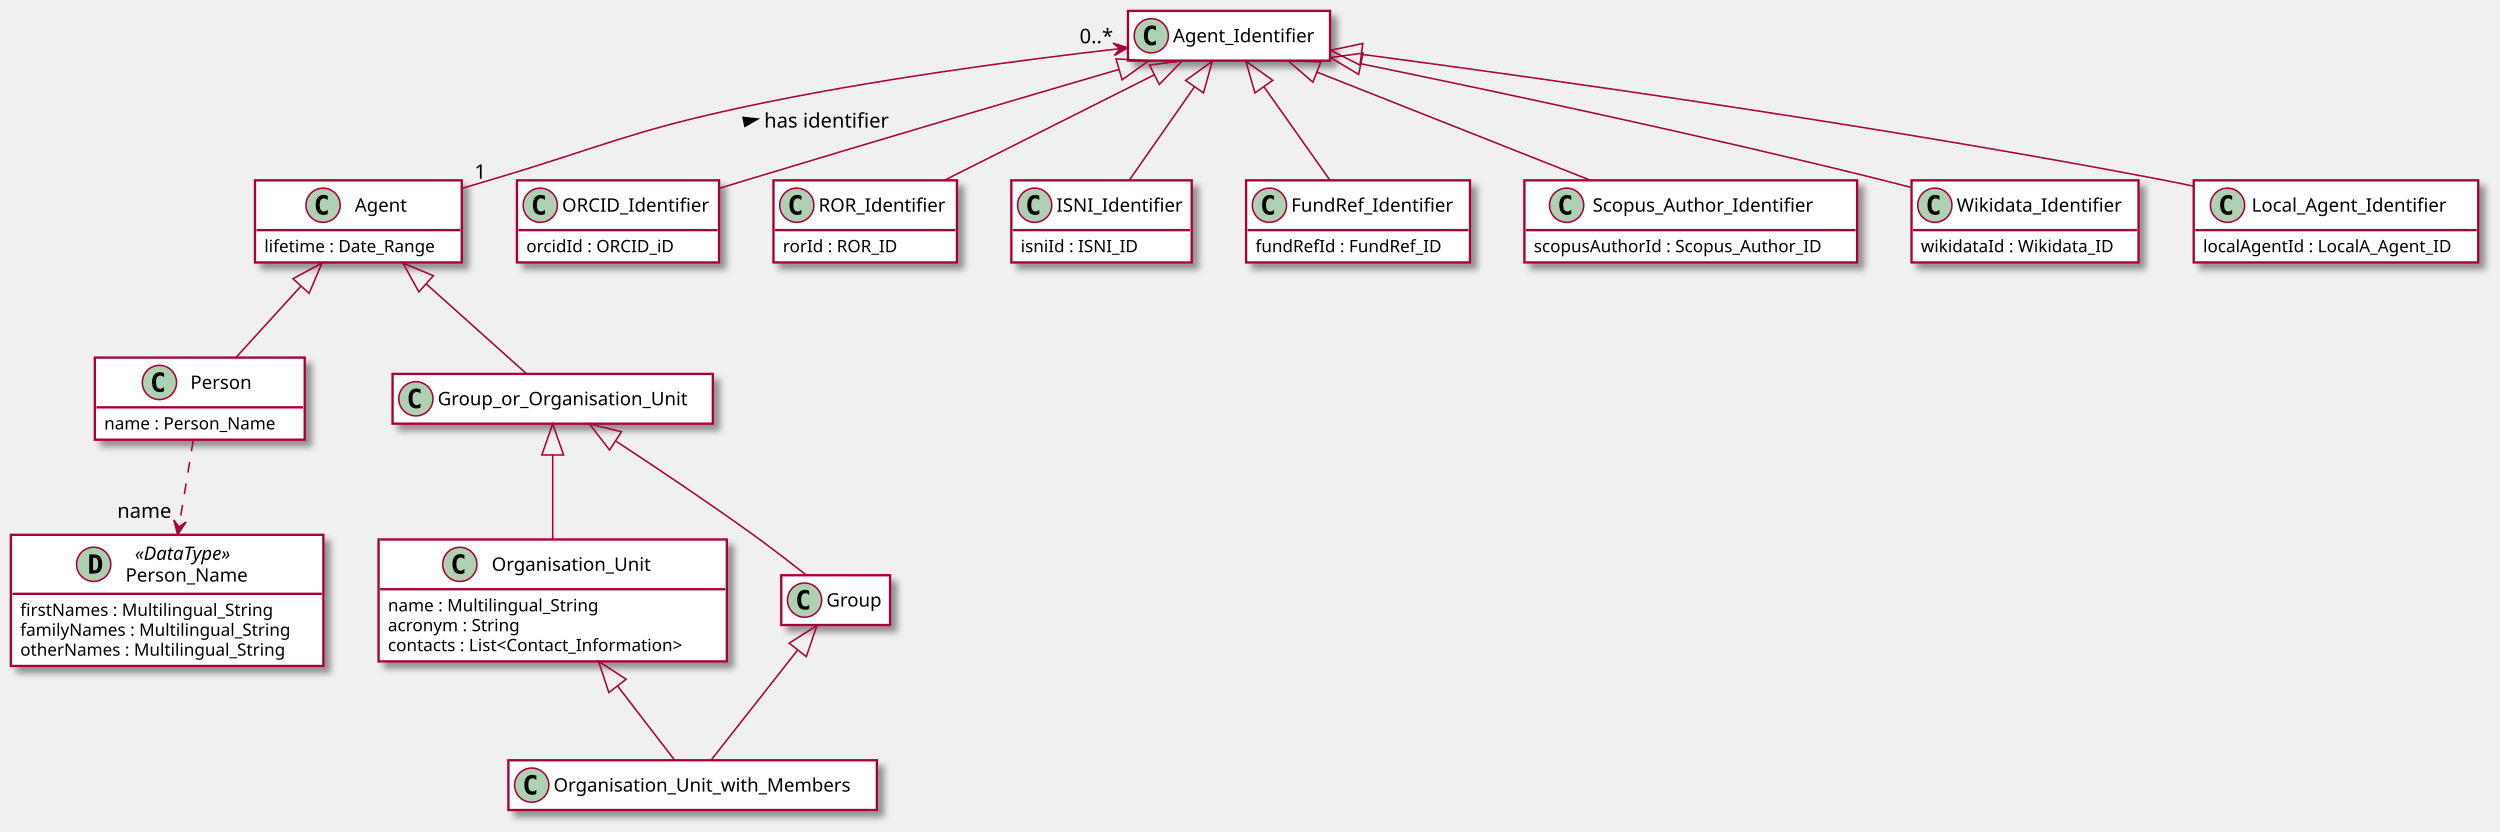
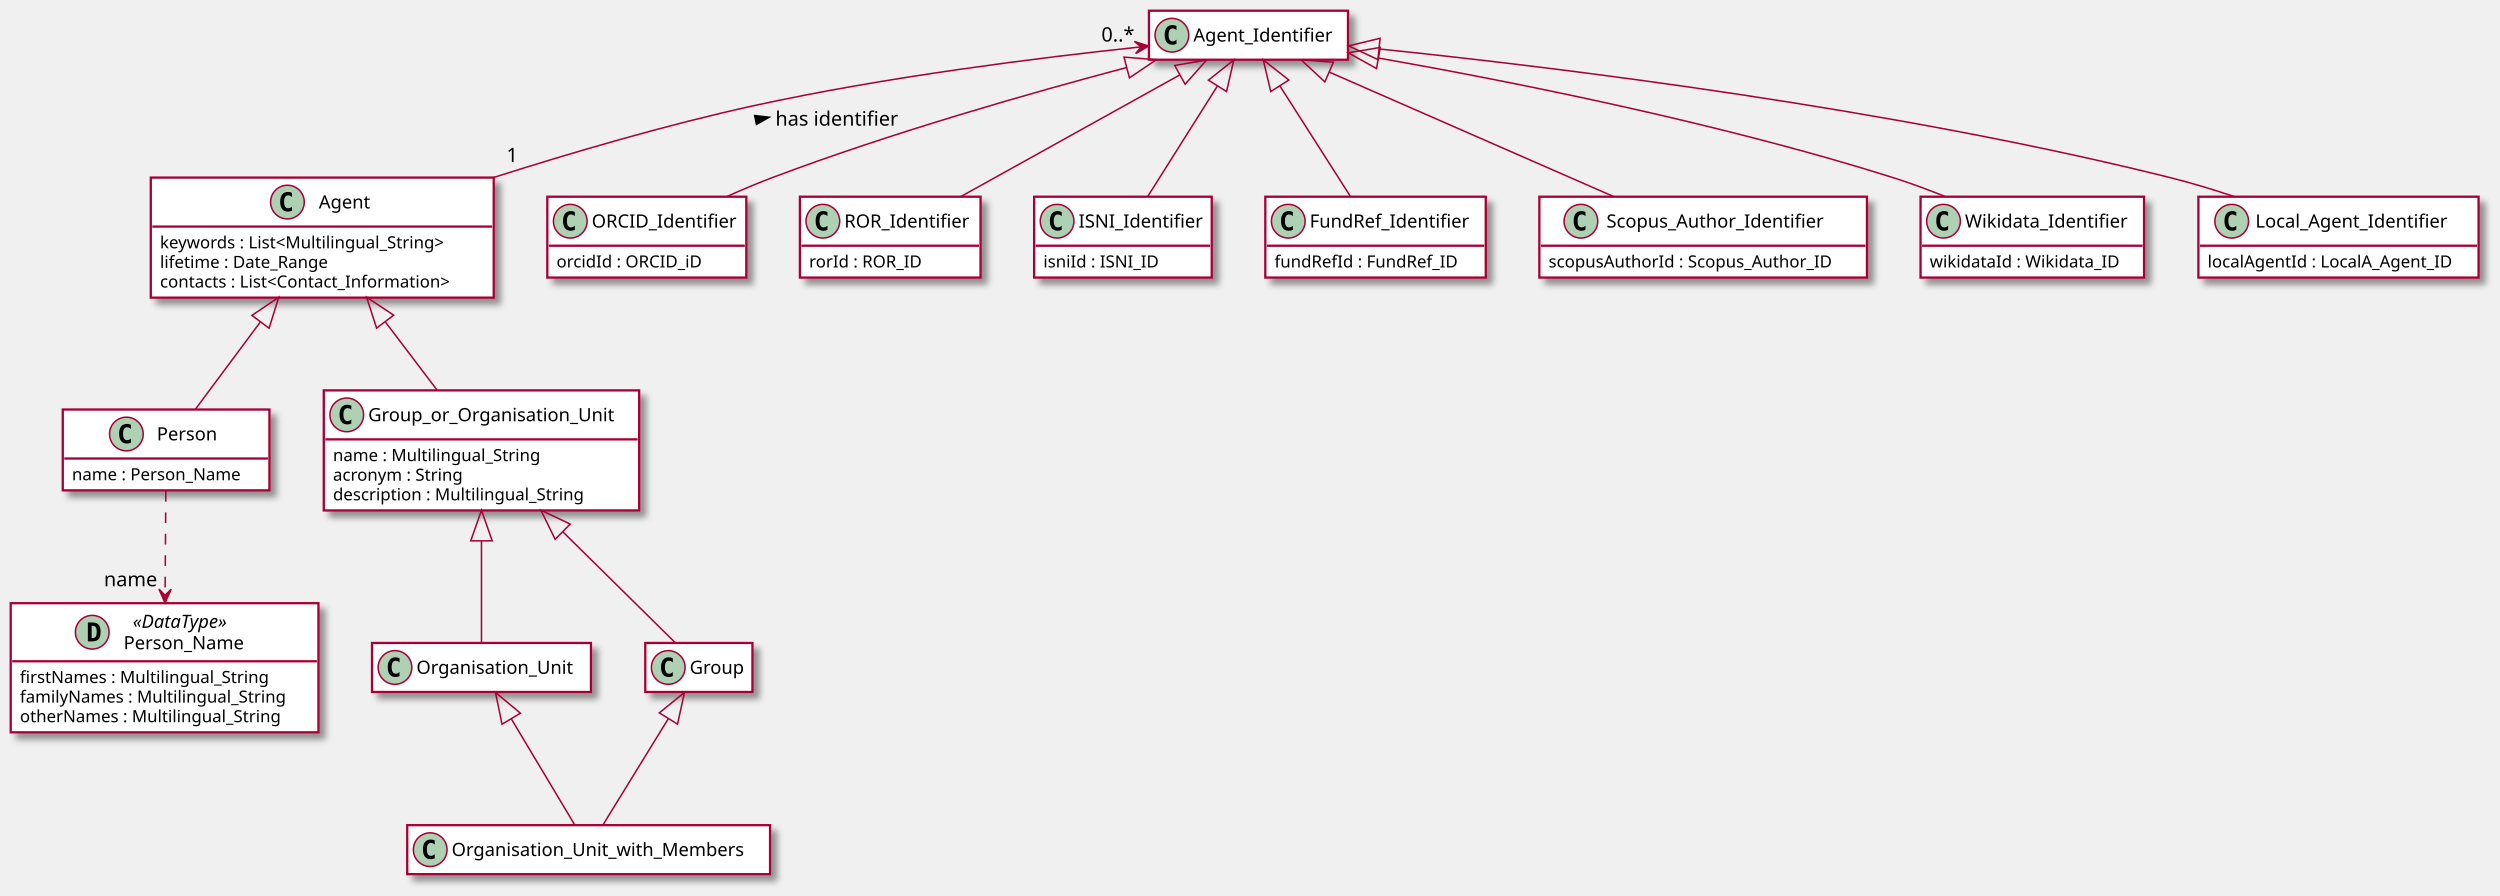
- <svg xmlns="http://www.w3.org/2000/svg" contentScriptType="application/ecmascript" contentStyleType="text/css" height="535px" preserveAspectRatio="none" style="width:1608px;height:535px;background:#FFFFFF;" version="1.1" viewBox="0 0 1608 535" width="1608px" zoomAndPan="magnify">
+ <svg xmlns="http://www.w3.org/2000/svg" contentScriptType="application/ecmascript" contentStyleType="text/css" height="585px" preserveAspectRatio="none" style="width:1633px;height:585px;background:#FFFFFF;" version="1.1" viewBox="0 0 1633 585" width="1633px" zoomAndPan="magnify">
  <defs>
-     <filter height="300%" id="f1c7qupu6q05fz" width="300%" x="-1" y="-1">
+     <filter height="300%" id="ffeizdbr9gwdu" width="300%" x="-1" y="-1">
      <feGaussianBlur result="blurOut" stdDeviation="2.0" />
      <feColorMatrix in="blurOut" result="blurOut2" type="matrix" values="0 0 0 0 0 0 0 0 0 0 0 0 0 0 0 0 0 0 .4 0" />
      <feOffset dx="4.0" dy="4.0" in="blurOut2" result="blurOut3" />
      <feBlend in="SourceGraphic" in2="blurOut3" mode="normal" />
    </filter>
  </defs>
  <g>
-     <rect codeLine="10" fill="#FFFFFF" filter="url(#f1c7qupu6q05fz)" height="52.805" id="Agent" style="stroke:#A80036;stroke-width:1.5;" width="133" x="164" y="116" />
-     <ellipse cx="207.8" cy="132" fill="#ADD1B2" rx="11" ry="11" style="stroke:#A80036;stroke-width:1.0;" />
-     <path d="M210.769,137.641 Q210.191,137.938 209.55,138.078 Q208.909,138.234 208.206,138.234 Q205.706,138.234 204.378,136.594 Q203.066,134.938 203.066,131.812 Q203.066,128.688 204.378,127.031 Q205.706,125.375 208.206,125.375 Q208.909,125.375 209.55,125.531 Q210.206,125.688 210.769,125.984 L210.769,128.703 Q210.144,128.125 209.55,127.859 Q208.956,127.578 208.331,127.578 Q206.988,127.578 206.3,128.656 Q205.613,129.719 205.613,131.812 Q205.613,133.906 206.3,134.984 Q206.988,136.047 208.331,136.047 Q208.956,136.047 209.55,135.781 Q210.144,135.5 210.769,134.922 L210.769,137.641 Z " fill="#000000" />
-     <text fill="#000000" font-family="sans-serif" font-size="12" lengthAdjust="spacing" textLength="37" x="228.2" y="136.154">Agent</text>
-     <line style="stroke:#A80036;stroke-width:1.5;" x1="165" x2="296" y1="148" y2="148" />
-     <text fill="#000000" font-family="sans-serif" font-size="11" lengthAdjust="spacing" textLength="121" x="170" y="162.21">lifetime : Date_Range</text>
-     <rect codeLine="16" fill="#FFFFFF" filter="url(#f1c7qupu6q05fz)" height="52.805" id="Person" style="stroke:#A80036;stroke-width:1.5;" width="135" x="61" y="230" />
-     <ellipse cx="102.55" cy="246" fill="#ADD1B2" rx="11" ry="11" style="stroke:#A80036;stroke-width:1.0;" />
-     <path d="M105.519,251.641 Q104.941,251.938 104.3,252.078 Q103.659,252.234 102.956,252.234 Q100.456,252.234 99.128,250.594 Q97.816,248.938 97.816,245.812 Q97.816,242.688 99.128,241.031 Q100.456,239.375 102.956,239.375 Q103.659,239.375 104.3,239.531 Q104.956,239.688 105.519,239.984 L105.519,242.703 Q104.894,242.125 104.3,241.859 Q103.706,241.578 103.081,241.578 Q101.737,241.578 101.05,242.656 Q100.362,243.719 100.362,245.812 Q100.362,247.906 101.05,248.984 Q101.737,250.047 103.081,250.047 Q103.706,250.047 104.3,249.781 Q104.894,249.5 105.519,248.922 L105.519,251.641 Z " fill="#000000" />
-     <text fill="#000000" font-family="sans-serif" font-size="12" lengthAdjust="spacing" textLength="44" x="122.45" y="250.154">Person</text>
-     <line style="stroke:#A80036;stroke-width:1.5;" x1="62" x2="195" y1="262" y2="262" />
-     <text fill="#000000" font-family="sans-serif" font-size="11" lengthAdjust="spacing" textLength="123" x="67" y="276.21">name : Person_Name</text>
-     <rect codeLine="75" fill="#FFFFFF" filter="url(#f1c7qupu6q05fz)" height="84.352" id="Person_Name" style="stroke:#A80036;stroke-width:1.5;" width="201" x="7" y="344" />
-     <ellipse cx="60.25" cy="362.969" fill="#ADD0B2" rx="11" ry="11" style="stroke:#A80036;stroke-width:1.0;" />
-     <path d="M59.844,358.781 L59.844,366.766 L60.5,366.766 Q61.938,366.766 62.547,365.859 Q63.172,364.938 63.172,362.766 Q63.172,360.594 62.547,359.688 Q61.938,358.781 60.5,358.781 L59.844,358.781 Z M57.391,356.578 L60.016,356.578 Q63.047,356.578 64.375,358.031 Q65.719,359.469 65.719,362.766 Q65.719,366.062 64.375,367.516 Q63.047,368.969 60.016,368.969 L57.391,368.969 L57.391,356.578 Z " fill="#000000" />
-     <text fill="#000000" font-family="sans-serif" font-size="12" font-style="italic" lengthAdjust="spacing" textLength="74" x="86.75" y="360.139">«DataType»</text>
-     <text fill="#000000" font-family="sans-serif" font-size="12" lengthAdjust="spacing" textLength="86" x="80.75" y="374.107">Person_Name</text>
-     <line style="stroke:#A80036;stroke-width:1.5;" x1="8" x2="207" y1="381.938" y2="381.938" />
-     <text fill="#000000" font-family="sans-serif" font-size="11" lengthAdjust="spacing" textLength="178" x="13" y="396.148">firstNames : Multilingual_String</text>
-     <text fill="#000000" font-family="sans-serif" font-size="11" lengthAdjust="spacing" textLength="189" x="13" y="408.953">familyNames : Multilingual_String</text>
-     <text fill="#000000" font-family="sans-serif" font-size="11" lengthAdjust="spacing" textLength="185" x="13" y="421.757">otherNames : Multilingual_String</text>
-     <rect codeLine="22" fill="#FFFFFF" filter="url(#f1c7qupu6q05fz)" height="32" id="Agent_Identifier" style="stroke:#A80036;stroke-width:1.5;" width="130" x="725.5" y="7" />
-     <ellipse cx="740.5" cy="23" fill="#ADD1B2" rx="11" ry="11" style="stroke:#A80036;stroke-width:1.0;" />
-     <path d="M743.469,28.641 Q742.891,28.938 742.25,29.078 Q741.609,29.234 740.906,29.234 Q738.406,29.234 737.078,27.594 Q735.766,25.938 735.766,22.812 Q735.766,19.688 737.078,18.031 Q738.406,16.375 740.906,16.375 Q741.609,16.375 742.25,16.531 Q742.906,16.688 743.469,16.984 L743.469,19.703 Q742.844,19.125 742.25,18.859 Q741.656,18.578 741.031,18.578 Q739.688,18.578 739,19.656 Q738.312,20.719 738.312,22.812 Q738.312,24.906 739,25.984 Q739.688,27.047 741.031,27.047 Q741.656,27.047 742.25,26.781 Q742.844,26.5 743.469,25.922 L743.469,28.641 Z " fill="#000000" />
-     <text fill="#000000" font-family="sans-serif" font-size="12" lengthAdjust="spacing" textLength="98" x="754.5" y="27.154">Agent_Identifier</text>
-     <rect codeLine="27" fill="#FFFFFF" filter="url(#f1c7qupu6q05fz)" height="52.805" id="ORCID_Identifier" style="stroke:#A80036;stroke-width:1.5;" width="130" x="332.5" y="116" />
-     <ellipse cx="347.5" cy="132" fill="#ADD1B2" rx="11" ry="11" style="stroke:#A80036;stroke-width:1.0;" />
-     <path d="M350.469,137.641 Q349.891,137.938 349.25,138.078 Q348.609,138.234 347.906,138.234 Q345.406,138.234 344.078,136.594 Q342.766,134.938 342.766,131.812 Q342.766,128.688 344.078,127.031 Q345.406,125.375 347.906,125.375 Q348.609,125.375 349.25,125.531 Q349.906,125.688 350.469,125.984 L350.469,128.703 Q349.844,128.125 349.25,127.859 Q348.656,127.578 348.031,127.578 Q346.688,127.578 346,128.656 Q345.312,129.719 345.312,131.812 Q345.312,133.906 346,134.984 Q346.688,136.047 348.031,136.047 Q348.656,136.047 349.25,135.781 Q349.844,135.5 350.469,134.922 L350.469,137.641 Z " fill="#000000" />
-     <text fill="#000000" font-family="sans-serif" font-size="12" lengthAdjust="spacing" textLength="98" x="361.5" y="136.154">ORCID_Identifier</text>
-     <line style="stroke:#A80036;stroke-width:1.5;" x1="333.5" x2="461.5" y1="148" y2="148" />
-     <text fill="#000000" font-family="sans-serif" font-size="11" lengthAdjust="spacing" textLength="102" x="338.5" y="162.21">orcidId : ORCID_iD</text>
-     <rect codeLine="33" fill="#FFFFFF" filter="url(#f1c7qupu6q05fz)" height="52.805" id="ROR_Identifier" style="stroke:#A80036;stroke-width:1.5;" width="118" x="497.5" y="116" />
-     <ellipse cx="512.5" cy="132" fill="#ADD1B2" rx="11" ry="11" style="stroke:#A80036;stroke-width:1.0;" />
-     <path d="M515.469,137.641 Q514.891,137.938 514.25,138.078 Q513.609,138.234 512.906,138.234 Q510.406,138.234 509.078,136.594 Q507.766,134.938 507.766,131.812 Q507.766,128.688 509.078,127.031 Q510.406,125.375 512.906,125.375 Q513.609,125.375 514.25,125.531 Q514.906,125.688 515.469,125.984 L515.469,128.703 Q514.844,128.125 514.25,127.859 Q513.656,127.578 513.031,127.578 Q511.688,127.578 511,128.656 Q510.312,129.719 510.312,131.812 Q510.312,133.906 511,134.984 Q511.688,136.047 513.031,136.047 Q513.656,136.047 514.25,135.781 Q514.844,135.5 515.469,134.922 L515.469,137.641 Z " fill="#000000" />
-     <text fill="#000000" font-family="sans-serif" font-size="12" lengthAdjust="spacing" textLength="86" x="526.5" y="136.154">ROR_Identifier</text>
-     <line style="stroke:#A80036;stroke-width:1.5;" x1="498.5" x2="614.5" y1="148" y2="148" />
-     <text fill="#000000" font-family="sans-serif" font-size="11" lengthAdjust="spacing" textLength="79" x="503.5" y="162.21">rorId : ROR_ID</text>
-     <rect codeLine="39" fill="#FFFFFF" filter="url(#f1c7qupu6q05fz)" height="52.805" id="ISNI_Identifier" style="stroke:#A80036;stroke-width:1.5;" width="116" x="650.5" y="116" />
-     <ellipse cx="665.5" cy="132" fill="#ADD1B2" rx="11" ry="11" style="stroke:#A80036;stroke-width:1.0;" />
-     <path d="M668.469,137.641 Q667.891,137.938 667.25,138.078 Q666.609,138.234 665.906,138.234 Q663.406,138.234 662.078,136.594 Q660.766,134.938 660.766,131.812 Q660.766,128.688 662.078,127.031 Q663.406,125.375 665.906,125.375 Q666.609,125.375 667.25,125.531 Q667.906,125.688 668.469,125.984 L668.469,128.703 Q667.844,128.125 667.25,127.859 Q666.656,127.578 666.031,127.578 Q664.688,127.578 664,128.656 Q663.312,129.719 663.312,131.812 Q663.312,133.906 664,134.984 Q664.688,136.047 666.031,136.047 Q666.656,136.047 667.25,135.781 Q667.844,135.5 668.469,134.922 L668.469,137.641 Z " fill="#000000" />
-     <text fill="#000000" font-family="sans-serif" font-size="12" lengthAdjust="spacing" textLength="84" x="679.5" y="136.154">ISNI_Identifier</text>
-     <line style="stroke:#A80036;stroke-width:1.5;" x1="651.5" x2="765.5" y1="148" y2="148" />
-     <text fill="#000000" font-family="sans-serif" font-size="11" lengthAdjust="spacing" textLength="81" x="656.5" y="162.21">isniId : ISNI_ID</text>
-     <rect codeLine="45" fill="#FFFFFF" filter="url(#f1c7qupu6q05fz)" height="52.805" id="FundRef_Identifier" style="stroke:#A80036;stroke-width:1.5;" width="144" x="801.5" y="116" />
-     <ellipse cx="816.5" cy="132" fill="#ADD1B2" rx="11" ry="11" style="stroke:#A80036;stroke-width:1.0;" />
-     <path d="M819.469,137.641 Q818.891,137.938 818.25,138.078 Q817.609,138.234 816.906,138.234 Q814.406,138.234 813.078,136.594 Q811.766,134.938 811.766,131.812 Q811.766,128.688 813.078,127.031 Q814.406,125.375 816.906,125.375 Q817.609,125.375 818.25,125.531 Q818.906,125.688 819.469,125.984 L819.469,128.703 Q818.844,128.125 818.25,127.859 Q817.656,127.578 817.031,127.578 Q815.688,127.578 815,128.656 Q814.312,129.719 814.312,131.812 Q814.312,133.906 815,134.984 Q815.688,136.047 817.031,136.047 Q817.656,136.047 818.25,135.781 Q818.844,135.5 819.469,134.922 L819.469,137.641 Z " fill="#000000" />
-     <text fill="#000000" font-family="sans-serif" font-size="12" lengthAdjust="spacing" textLength="112" x="830.5" y="136.154">FundRef_Identifier</text>
-     <line style="stroke:#A80036;stroke-width:1.5;" x1="802.5" x2="944.5" y1="148" y2="148" />
-     <text fill="#000000" font-family="sans-serif" font-size="11" lengthAdjust="spacing" textLength="127" x="807.5" y="162.21">fundRefId : FundRef_ID</text>
-     <rect codeLine="51" fill="#FFFFFF" filter="url(#f1c7qupu6q05fz)" height="52.805" id="Scopus_Author_Identifier" style="stroke:#A80036;stroke-width:1.5;" width="214" x="980.5" y="116" />
-     <ellipse cx="1007.65" cy="132" fill="#ADD1B2" rx="11" ry="11" style="stroke:#A80036;stroke-width:1.0;" />
-     <path d="M1010.619,137.641 Q1010.041,137.938 1009.4,138.078 Q1008.759,138.234 1008.056,138.234 Q1005.556,138.234 1004.228,136.594 Q1002.916,134.938 1002.916,131.812 Q1002.916,128.688 1004.228,127.031 Q1005.556,125.375 1008.056,125.375 Q1008.759,125.375 1009.4,125.531 Q1010.056,125.688 1010.619,125.984 L1010.619,128.703 Q1009.994,128.125 1009.4,127.859 Q1008.806,127.578 1008.181,127.578 Q1006.837,127.578 1006.15,128.656 Q1005.462,129.719 1005.462,131.812 Q1005.462,133.906 1006.15,134.984 Q1006.837,136.047 1008.181,136.047 Q1008.806,136.047 1009.4,135.781 Q1009.994,135.5 1010.619,134.922 L1010.619,137.641 Z " fill="#000000" />
-     <text fill="#000000" font-family="sans-serif" font-size="12" lengthAdjust="spacing" textLength="155" x="1024.35" y="136.154">Scopus_Author_Identifier</text>
-     <line style="stroke:#A80036;stroke-width:1.5;" x1="981.5" x2="1193.5" y1="148" y2="148" />
-     <text fill="#000000" font-family="sans-serif" font-size="11" lengthAdjust="spacing" textLength="202" x="986.5" y="162.21">scopusAuthorId : Scopus_Author_ID</text>
-     <rect codeLine="57" fill="#FFFFFF" filter="url(#f1c7qupu6q05fz)" height="52.805" id="Wikidata_Identifier" style="stroke:#A80036;stroke-width:1.5;" width="146" x="1229.5" y="116" />
-     <ellipse cx="1244.5" cy="132" fill="#ADD1B2" rx="11" ry="11" style="stroke:#A80036;stroke-width:1.0;" />
-     <path d="M1247.469,137.641 Q1246.891,137.938 1246.25,138.078 Q1245.609,138.234 1244.906,138.234 Q1242.406,138.234 1241.078,136.594 Q1239.766,134.938 1239.766,131.812 Q1239.766,128.688 1241.078,127.031 Q1242.406,125.375 1244.906,125.375 Q1245.609,125.375 1246.25,125.531 Q1246.906,125.688 1247.469,125.984 L1247.469,128.703 Q1246.844,128.125 1246.25,127.859 Q1245.656,127.578 1245.031,127.578 Q1243.688,127.578 1243,128.656 Q1242.312,129.719 1242.312,131.812 Q1242.312,133.906 1243,134.984 Q1243.688,136.047 1245.031,136.047 Q1245.656,136.047 1246.25,135.781 Q1246.844,135.5 1247.469,134.922 L1247.469,137.641 Z " fill="#000000" />
-     <text fill="#000000" font-family="sans-serif" font-size="12" lengthAdjust="spacing" textLength="114" x="1258.5" y="136.154">Wikidata_Identifier</text>
-     <line style="stroke:#A80036;stroke-width:1.5;" x1="1230.5" x2="1374.5" y1="148" y2="148" />
-     <text fill="#000000" font-family="sans-serif" font-size="11" lengthAdjust="spacing" textLength="131" x="1235.5" y="162.21">wikidataId : Wikidata_ID</text>
-     <rect codeLine="63" fill="#FFFFFF" filter="url(#f1c7qupu6q05fz)" height="52.805" id="Local_Agent_Identifier" style="stroke:#A80036;stroke-width:1.5;" width="183" x="1411" y="116" />
-     <ellipse cx="1432.75" cy="132" fill="#ADD1B2" rx="11" ry="11" style="stroke:#A80036;stroke-width:1.0;" />
-     <path d="M1435.719,137.641 Q1435.141,137.938 1434.5,138.078 Q1433.859,138.234 1433.156,138.234 Q1430.656,138.234 1429.328,136.594 Q1428.016,134.938 1428.016,131.812 Q1428.016,128.688 1429.328,127.031 Q1430.656,125.375 1433.156,125.375 Q1433.859,125.375 1434.5,125.531 Q1435.156,125.688 1435.719,125.984 L1435.719,128.703 Q1435.094,128.125 1434.5,127.859 Q1433.906,127.578 1433.281,127.578 Q1431.938,127.578 1431.25,128.656 Q1430.562,129.719 1430.562,131.812 Q1430.562,133.906 1431.25,134.984 Q1431.938,136.047 1433.281,136.047 Q1433.906,136.047 1434.5,135.781 Q1435.094,135.5 1435.719,134.922 L1435.719,137.641 Z " fill="#000000" />
-     <text fill="#000000" font-family="sans-serif" font-size="12" lengthAdjust="spacing" textLength="136" x="1448.25" y="136.154">Local_Agent_Identifier</text>
-     <line style="stroke:#A80036;stroke-width:1.5;" x1="1412" x2="1593" y1="148" y2="148" />
-     <text fill="#000000" font-family="sans-serif" font-size="11" lengthAdjust="spacing" textLength="171" x="1417" y="162.21">localAgentId : LocalA_Agent_ID</text>
-     <rect codeLine="87" fill="#FFFFFF" filter="url(#f1c7qupu6q05fz)" height="32" id="Group_or_Organisation_Unit" style="stroke:#A80036;stroke-width:1.5;" width="206" x="252.5" y="240.5" />
-     <ellipse cx="267.5" cy="256.5" fill="#ADD1B2" rx="11" ry="11" style="stroke:#A80036;stroke-width:1.0;" />
-     <path d="M270.469,262.141 Q269.891,262.438 269.25,262.578 Q268.609,262.734 267.906,262.734 Q265.406,262.734 264.078,261.094 Q262.766,259.438 262.766,256.312 Q262.766,253.188 264.078,251.531 Q265.406,249.875 267.906,249.875 Q268.609,249.875 269.25,250.031 Q269.906,250.188 270.469,250.484 L270.469,253.203 Q269.844,252.625 269.25,252.359 Q268.656,252.078 268.031,252.078 Q266.688,252.078 266,253.156 Q265.312,254.219 265.312,256.312 Q265.312,258.406 266,259.484 Q266.688,260.547 268.031,260.547 Q268.656,260.547 269.25,260.281 Q269.844,260 270.469,259.422 L270.469,262.141 Z " fill="#000000" />
-     <text fill="#000000" font-family="sans-serif" font-size="12" lengthAdjust="spacing" textLength="174" x="281.5" y="260.654">Group_or_Organisation_Unit</text>
-     <rect codeLine="105" fill="#FFFFFF" filter="url(#f1c7qupu6q05fz)" height="78.414" id="Organisation_Unit" style="stroke:#A80036;stroke-width:1.5;" width="224" x="243.5" y="347" />
-     <ellipse cx="295.75" cy="363" fill="#ADD1B2" rx="11" ry="11" style="stroke:#A80036;stroke-width:1.0;" />
-     <path d="M298.719,368.641 Q298.141,368.938 297.5,369.078 Q296.859,369.234 296.156,369.234 Q293.656,369.234 292.328,367.594 Q291.016,365.938 291.016,362.812 Q291.016,359.688 292.328,358.031 Q293.656,356.375 296.156,356.375 Q296.859,356.375 297.5,356.531 Q298.156,356.688 298.719,356.984 L298.719,359.703 Q298.094,359.125 297.5,358.859 Q296.906,358.578 296.281,358.578 Q294.938,358.578 294.25,359.656 Q293.562,360.719 293.562,362.812 Q293.562,364.906 294.25,365.984 Q294.938,367.047 296.281,367.047 Q296.906,367.047 297.5,366.781 Q298.094,366.5 298.719,365.922 L298.719,368.641 Z " fill="#000000" />
-     <text fill="#000000" font-family="sans-serif" font-size="12" lengthAdjust="spacing" textLength="111" x="316.25" y="367.154">Organisation_Unit</text>
-     <line style="stroke:#A80036;stroke-width:1.5;" x1="244.5" x2="466.5" y1="379" y2="379" />
-     <text fill="#000000" font-family="sans-serif" font-size="11" lengthAdjust="spacing" textLength="147" x="249.5" y="393.21">name : Multilingual_String</text>
-     <text fill="#000000" font-family="sans-serif" font-size="11" lengthAdjust="spacing" textLength="95" x="249.5" y="406.015">acronym : String</text>
-     <text fill="#000000" font-family="sans-serif" font-size="11" lengthAdjust="spacing" textLength="212" x="249.5" y="418.82">contacts : List&lt;Contact_Information&gt;</text>
-     <rect codeLine="96" fill="#FFFFFF" filter="url(#f1c7qupu6q05fz)" height="32" id="Group" style="stroke:#A80036;stroke-width:1.5;" width="70" x="502.5" y="370" />
-     <ellipse cx="517.5" cy="386" fill="#ADD1B2" rx="11" ry="11" style="stroke:#A80036;stroke-width:1.0;" />
-     <path d="M520.469,391.641 Q519.891,391.938 519.25,392.078 Q518.609,392.234 517.906,392.234 Q515.406,392.234 514.078,390.594 Q512.766,388.938 512.766,385.812 Q512.766,382.688 514.078,381.031 Q515.406,379.375 517.906,379.375 Q518.609,379.375 519.25,379.531 Q519.906,379.688 520.469,379.984 L520.469,382.703 Q519.844,382.125 519.25,381.859 Q518.656,381.578 518.031,381.578 Q516.688,381.578 516,382.656 Q515.312,383.719 515.312,385.812 Q515.312,387.906 516,388.984 Q516.688,390.047 518.031,390.047 Q518.656,390.047 519.25,389.781 Q519.844,389.5 520.469,388.922 L520.469,391.641 Z " fill="#000000" />
-     <text fill="#000000" font-family="sans-serif" font-size="12" lengthAdjust="spacing" textLength="38" x="531.5" y="390.154">Group</text>
-     <rect codeLine="117" fill="#FFFFFF" filter="url(#f1c7qupu6q05fz)" height="32" id="Organisation_Unit_with_Members" style="stroke:#A80036;stroke-width:1.5;" width="237" x="327" y="489" />
-     <ellipse cx="342" cy="505" fill="#ADD1B2" rx="11" ry="11" style="stroke:#A80036;stroke-width:1.0;" />
-     <path d="M344.969,510.641 Q344.391,510.938 343.75,511.078 Q343.109,511.234 342.406,511.234 Q339.906,511.234 338.578,509.594 Q337.266,507.938 337.266,504.812 Q337.266,501.688 338.578,500.031 Q339.906,498.375 342.406,498.375 Q343.109,498.375 343.75,498.531 Q344.406,498.688 344.969,498.984 L344.969,501.703 Q344.344,501.125 343.75,500.859 Q343.156,500.578 342.531,500.578 Q341.188,500.578 340.5,501.656 Q339.812,502.719 339.812,504.812 Q339.812,506.906 340.5,507.984 Q341.188,509.047 342.531,509.047 Q343.156,509.047 343.75,508.781 Q344.344,508.5 344.969,507.922 L344.969,510.641 Z " fill="#000000" />
-     <text fill="#000000" font-family="sans-serif" font-size="12" lengthAdjust="spacing" textLength="205" x="356" y="509.154">Organisation_Unit_with_Members</text>
-     <path codeLine="71" d="M193.35,184.29 C179.46,199.54 164.08,216.43 151.79,229.92 " fill="none" id="Agent-backto-Person" style="stroke:#A80036;stroke-width:1.0;" />
-     <polygon fill="none" points="188.46,179.27,207.1,169.2,198.81,188.7,188.46,179.27" style="stroke:#A80036;stroke-width:1.0;" />
-     <path codeLine="83" d="M124.25,283.3 C121.63,299.2 118.2,320.04 115.12,338.72 " fill="none" id="Person-to-Person_Name" style="stroke:#A80036;stroke-width:1.0;stroke-dasharray:7.0,7.0;" />
-     <polygon fill="#A80036" points="114.27,343.93,119.684,335.702,115.085,338.997,111.791,334.398,114.27,343.93" style="stroke:#A80036;stroke-width:1.0;" />
-     <text fill="#000000" font-family="sans-serif" font-size="13" lengthAdjust="spacing" textLength="37" x="75.4" y="333.079">name</text>
-     <path codeLine="25" d="M720,31.32 C656.23,38.61 559.98,51.27 477.5,69 C403.79,84.85 386.8,94.6 314.5,116 C308.95,117.64 303.19,119.36 297.42,121.09 " fill="none" id="Agent_Identifier-backto-Agent" style="stroke:#A80036;stroke-width:1.0;" />
-     <polygon fill="#A80036" points="725.29,30.72,715.9,27.75,720.321,31.278,716.793,35.7,725.29,30.72" style="stroke:#A80036;stroke-width:1.0;" />
-     <polygon fill="#000000" points="487.391,76.527,477.933,75.532,479.154,81.282,487.391,76.527" style="stroke:#000000;stroke-width:1.0;" />
-     <text fill="#000000" font-family="sans-serif" font-size="13" lengthAdjust="spacing" textLength="82" x="491.5" y="82.067">has identifier</text>
-     <text fill="#000000" font-family="sans-serif" font-size="13" lengthAdjust="spacing" textLength="23" x="694.379" y="27.816">0..*</text>
-     <text fill="#000000" font-family="sans-serif" font-size="13" lengthAdjust="spacing" textLength="8" x="305.177" y="115.013">1</text>
-     <path codeLine="31" d="M719.67,44.65 C656.58,63.11 561.79,91.04 479.5,116 C474.08,117.64 468.46,119.36 462.82,121.1 " fill="none" id="Agent_Identifier-backto-ORCID_Identifier" style="stroke:#A80036;stroke-width:1.0;" />
-     <polygon fill="none" points="717.82,37.9,738.98,39,721.75,51.33,717.82,37.9" style="stroke:#A80036;stroke-width:1.0;" />
-     <path codeLine="37" d="M742.51,48.1 C703.15,67.86 647.59,95.76 607.45,115.92 " fill="none" id="Agent_Identifier-backto-ROR_Identifier" style="stroke:#A80036;stroke-width:1.0;" />
-     <polygon fill="none" points="739.37,41.84,760.39,39.12,745.66,54.35,739.37,41.84" style="stroke:#A80036;stroke-width:1.0;" />
-     <path codeLine="43" d="M768.23,55.92 C755.1,74.72 738.72,98.2 726.43,115.8 " fill="none" id="Agent_Identifier-backto-ISNI_Identifier" style="stroke:#A80036;stroke-width:1.0;" />
-     <polygon fill="none" points="762.59,51.76,779.78,39.36,774.07,59.77,762.59,51.76" style="stroke:#A80036;stroke-width:1.0;" />
-     <path codeLine="49" d="M813.05,55.92 C826.33,74.72 842.91,98.2 855.35,115.8 " fill="none" id="Agent_Identifier-backto-FundRef_Identifier" style="stroke:#A80036;stroke-width:1.0;" />
-     <polygon fill="none" points="807.17,59.74,801.35,39.36,818.61,51.66,807.17,59.74" style="stroke:#A80036;stroke-width:1.0;" />
-     <path codeLine="55" d="M847.08,46.38 C897.26,66.24 970.53,95.22 1022.98,115.97 " fill="none" id="Agent_Identifier-backto-Scopus_Author_Identifier" style="stroke:#A80036;stroke-width:1.0;" />
-     <polygon fill="none" points="844.44,52.87,828.42,39,849.59,39.85,844.44,52.87" style="stroke:#A80036;stroke-width:1.0;" />
-     <path codeLine="61" d="M875.46,41.05 C960.73,58.53 1095.69,87.15 1211.5,116 C1217.23,117.43 1223.15,118.96 1229.09,120.53 " fill="none" id="Agent_Identifier-backto-Wikidata_Identifier" style="stroke:#A80036;stroke-width:1.0;" />
-     <polygon fill="none" points="873.88,47.88,855.68,37.02,876.68,34.16,873.88,47.88" style="stroke:#A80036;stroke-width:1.0;" />
-     <path codeLine="67" d="M875.77,34.95 C992.75,50.44 1209.33,80.83 1392.5,116 C1398.47,117.15 1404.6,118.39 1410.78,119.69 " fill="none" id="Agent_Identifier-backto-Local_Agent_Identifier" style="stroke:#A80036;stroke-width:1.0;" />
-     <polygon fill="none" points="874.73,41.87,855.81,32.32,876.55,27.99,874.73,41.87" style="stroke:#A80036;stroke-width:1.0;" />
-     <path codeLine="92" d="M274.17,182.63 C296.35,202.5 322.02,225.5 338.49,240.26 " fill="none" id="Agent-backto-Group_or_Organisation_Unit" style="stroke:#A80036;stroke-width:1.0;" />
-     <polygon fill="none" points="269.4,187.75,259.18,169.2,278.74,177.33,269.4,187.75" style="stroke:#A80036;stroke-width:1.0;" />
-     <path codeLine="113" d="M355.5,292.63 C355.5,309.51 355.5,329.76 355.5,346.99 " fill="none" id="Group_or_Organisation_Unit-backto-Organisation_Unit" style="stroke:#A80036;stroke-width:1.0;" />
-     <polygon fill="none" points="348.5,292.63,355.5,272.63,362.5,292.63,348.5,292.63" style="stroke:#A80036;stroke-width:1.0;" />
-     <path codeLine="101" d="M396.21,283.78 C421.84,300.58 455.46,323.07 484.5,344 C496.01,352.3 508.59,362 518.6,369.88 " fill="none" id="Group_or_Organisation_Unit-backto-Group" style="stroke:#A80036;stroke-width:1.0;" />
-     <polygon fill="none" points="392.07,289.44,379.13,272.66,399.71,277.71,392.07,289.44" style="stroke:#A80036;stroke-width:1.0;" />
-     <path codeLine="122" d="M512.85,418.34 C494.96,441.11 471.51,470.92 457.53,488.7 " fill="none" id="Group-backto-Organisation_Unit_with_Members" style="stroke:#A80036;stroke-width:1.0;" />
-     <polygon fill="none" points="507.61,413.69,525.47,402.3,518.61,422.34,507.61,413.69" style="stroke:#A80036;stroke-width:1.0;" />
-     <path codeLine="126" d="M397.32,441.37 C410.76,458.84 424.58,476.81 433.96,488.99 " fill="none" id="Organisation_Unit-backto-Organisation_Unit_with_Members" style="stroke:#A80036;stroke-width:1.0;" />
-     <polygon fill="none" points="391.62,445.43,384.97,425.31,402.71,436.89,391.62,445.43" style="stroke:#A80036;stroke-width:1.0;" />
+     <rect codeLine="10" fill="#FFFFFF" filter="url(#ffeizdbr9gwdu)" height="78.414" id="Agent" style="stroke:#A80036;stroke-width:1.5;" width="224" x="98.5" y="116" />
+     <ellipse cx="187.75" cy="132" fill="#ADD1B2" rx="11" ry="11" style="stroke:#A80036;stroke-width:1.0;" />
+     <path d="M190.719,137.641 Q190.141,137.938 189.5,138.078 Q188.859,138.234 188.156,138.234 Q185.656,138.234 184.328,136.594 Q183.016,134.938 183.016,131.812 Q183.016,128.688 184.328,127.031 Q185.656,125.375 188.156,125.375 Q188.859,125.375 189.5,125.531 Q190.156,125.688 190.719,125.984 L190.719,128.703 Q190.094,128.125 189.5,127.859 Q188.906,127.578 188.281,127.578 Q186.938,127.578 186.25,128.656 Q185.562,129.719 185.562,131.812 Q185.562,133.906 186.25,134.984 Q186.938,136.047 188.281,136.047 Q188.906,136.047 189.5,135.781 Q190.094,135.5 190.719,134.922 L190.719,137.641 Z " fill="#000000" />
+     <text fill="#000000" font-family="sans-serif" font-size="12" lengthAdjust="spacing" textLength="37" x="208.25" y="136.154">Agent</text>
+     <line style="stroke:#A80036;stroke-width:1.5;" x1="99.5" x2="321.5" y1="148" y2="148" />
+     <text fill="#000000" font-family="sans-serif" font-size="11" lengthAdjust="spacing" textLength="207" x="104.5" y="162.21">keywords : List&lt;Multilingual_String&gt;</text>
+     <text fill="#000000" font-family="sans-serif" font-size="11" lengthAdjust="spacing" textLength="121" x="104.5" y="175.015">lifetime : Date_Range</text>
+     <text fill="#000000" font-family="sans-serif" font-size="11" lengthAdjust="spacing" textLength="212" x="104.5" y="187.82">contacts : List&lt;Contact_Information&gt;</text>
+     <rect codeLine="18" fill="#FFFFFF" filter="url(#ffeizdbr9gwdu)" height="52.805" id="Person" style="stroke:#A80036;stroke-width:1.5;" width="135" x="41" y="267.5" />
+     <ellipse cx="82.55" cy="283.5" fill="#ADD1B2" rx="11" ry="11" style="stroke:#A80036;stroke-width:1.0;" />
+     <path d="M85.519,289.141 Q84.941,289.438 84.3,289.578 Q83.659,289.734 82.956,289.734 Q80.456,289.734 79.128,288.094 Q77.816,286.438 77.816,283.312 Q77.816,280.188 79.128,278.531 Q80.456,276.875 82.956,276.875 Q83.659,276.875 84.3,277.031 Q84.956,277.188 85.519,277.484 L85.519,280.203 Q84.894,279.625 84.3,279.359 Q83.706,279.078 83.081,279.078 Q81.737,279.078 81.05,280.156 Q80.362,281.219 80.362,283.312 Q80.362,285.406 81.05,286.484 Q81.737,287.547 83.081,287.547 Q83.706,287.547 84.3,287.281 Q84.894,287 85.519,286.422 L85.519,289.141 Z " fill="#000000" />
+     <text fill="#000000" font-family="sans-serif" font-size="12" lengthAdjust="spacing" textLength="44" x="102.45" y="287.654">Person</text>
+     <line style="stroke:#A80036;stroke-width:1.5;" x1="42" x2="175" y1="299.5" y2="299.5" />
+     <text fill="#000000" font-family="sans-serif" font-size="11" lengthAdjust="spacing" textLength="123" x="47" y="313.71">name : Person_Name</text>
+     <rect codeLine="77" fill="#FFFFFF" filter="url(#ffeizdbr9gwdu)" height="84.352" id="Person_Name" style="stroke:#A80036;stroke-width:1.5;" width="201" x="7" y="394" />
+     <ellipse cx="60.25" cy="412.969" fill="#ADD0B2" rx="11" ry="11" style="stroke:#A80036;stroke-width:1.0;" />
+     <path d="M59.844,408.781 L59.844,416.766 L60.5,416.766 Q61.938,416.766 62.547,415.859 Q63.172,414.938 63.172,412.766 Q63.172,410.594 62.547,409.688 Q61.938,408.781 60.5,408.781 L59.844,408.781 Z M57.391,406.578 L60.016,406.578 Q63.047,406.578 64.375,408.031 Q65.719,409.469 65.719,412.766 Q65.719,416.062 64.375,417.516 Q63.047,418.969 60.016,418.969 L57.391,418.969 L57.391,406.578 Z " fill="#000000" />
+     <text fill="#000000" font-family="sans-serif" font-size="12" font-style="italic" lengthAdjust="spacing" textLength="74" x="86.75" y="410.139">«DataType»</text>
+     <text fill="#000000" font-family="sans-serif" font-size="12" lengthAdjust="spacing" textLength="86" x="80.75" y="424.107">Person_Name</text>
+     <line style="stroke:#A80036;stroke-width:1.5;" x1="8" x2="207" y1="431.938" y2="431.938" />
+     <text fill="#000000" font-family="sans-serif" font-size="11" lengthAdjust="spacing" textLength="178" x="13" y="446.148">firstNames : Multilingual_String</text>
+     <text fill="#000000" font-family="sans-serif" font-size="11" lengthAdjust="spacing" textLength="189" x="13" y="458.953">familyNames : Multilingual_String</text>
+     <text fill="#000000" font-family="sans-serif" font-size="11" lengthAdjust="spacing" textLength="185" x="13" y="471.757">otherNames : Multilingual_String</text>
+     <rect codeLine="24" fill="#FFFFFF" filter="url(#ffeizdbr9gwdu)" height="32" id="Agent_Identifier" style="stroke:#A80036;stroke-width:1.5;" width="130" x="750.5" y="7" />
+     <ellipse cx="765.5" cy="23" fill="#ADD1B2" rx="11" ry="11" style="stroke:#A80036;stroke-width:1.0;" />
+     <path d="M768.469,28.641 Q767.891,28.938 767.25,29.078 Q766.609,29.234 765.906,29.234 Q763.406,29.234 762.078,27.594 Q760.766,25.938 760.766,22.812 Q760.766,19.688 762.078,18.031 Q763.406,16.375 765.906,16.375 Q766.609,16.375 767.25,16.531 Q767.906,16.688 768.469,16.984 L768.469,19.703 Q767.844,19.125 767.25,18.859 Q766.656,18.578 766.031,18.578 Q764.688,18.578 764,19.656 Q763.312,20.719 763.312,22.812 Q763.312,24.906 764,25.984 Q764.688,27.047 766.031,27.047 Q766.656,27.047 767.25,26.781 Q767.844,26.5 768.469,25.922 L768.469,28.641 Z " fill="#000000" />
+     <text fill="#000000" font-family="sans-serif" font-size="12" lengthAdjust="spacing" textLength="98" x="779.5" y="27.154">Agent_Identifier</text>
+     <rect codeLine="29" fill="#FFFFFF" filter="url(#ffeizdbr9gwdu)" height="52.805" id="ORCID_Identifier" style="stroke:#A80036;stroke-width:1.5;" width="130" x="357.5" y="128.5" />
+     <ellipse cx="372.5" cy="144.5" fill="#ADD1B2" rx="11" ry="11" style="stroke:#A80036;stroke-width:1.0;" />
+     <path d="M375.469,150.141 Q374.891,150.438 374.25,150.578 Q373.609,150.734 372.906,150.734 Q370.406,150.734 369.078,149.094 Q367.766,147.438 367.766,144.312 Q367.766,141.188 369.078,139.531 Q370.406,137.875 372.906,137.875 Q373.609,137.875 374.25,138.031 Q374.906,138.188 375.469,138.484 L375.469,141.203 Q374.844,140.625 374.25,140.359 Q373.656,140.078 373.031,140.078 Q371.688,140.078 371,141.156 Q370.312,142.219 370.312,144.312 Q370.312,146.406 371,147.484 Q371.688,148.547 373.031,148.547 Q373.656,148.547 374.25,148.281 Q374.844,148 375.469,147.422 L375.469,150.141 Z " fill="#000000" />
+     <text fill="#000000" font-family="sans-serif" font-size="12" lengthAdjust="spacing" textLength="98" x="386.5" y="148.654">ORCID_Identifier</text>
+     <line style="stroke:#A80036;stroke-width:1.5;" x1="358.5" x2="486.5" y1="160.5" y2="160.5" />
+     <text fill="#000000" font-family="sans-serif" font-size="11" lengthAdjust="spacing" textLength="102" x="363.5" y="174.71">orcidId : ORCID_iD</text>
+     <rect codeLine="35" fill="#FFFFFF" filter="url(#ffeizdbr9gwdu)" height="52.805" id="ROR_Identifier" style="stroke:#A80036;stroke-width:1.5;" width="118" x="522.5" y="128.5" />
+     <ellipse cx="537.5" cy="144.5" fill="#ADD1B2" rx="11" ry="11" style="stroke:#A80036;stroke-width:1.0;" />
+     <path d="M540.469,150.141 Q539.891,150.438 539.25,150.578 Q538.609,150.734 537.906,150.734 Q535.406,150.734 534.078,149.094 Q532.766,147.438 532.766,144.312 Q532.766,141.188 534.078,139.531 Q535.406,137.875 537.906,137.875 Q538.609,137.875 539.25,138.031 Q539.906,138.188 540.469,138.484 L540.469,141.203 Q539.844,140.625 539.25,140.359 Q538.656,140.078 538.031,140.078 Q536.688,140.078 536,141.156 Q535.312,142.219 535.312,144.312 Q535.312,146.406 536,147.484 Q536.688,148.547 538.031,148.547 Q538.656,148.547 539.25,148.281 Q539.844,148 540.469,147.422 L540.469,150.141 Z " fill="#000000" />
+     <text fill="#000000" font-family="sans-serif" font-size="12" lengthAdjust="spacing" textLength="86" x="551.5" y="148.654">ROR_Identifier</text>
+     <line style="stroke:#A80036;stroke-width:1.5;" x1="523.5" x2="639.5" y1="160.5" y2="160.5" />
+     <text fill="#000000" font-family="sans-serif" font-size="11" lengthAdjust="spacing" textLength="79" x="528.5" y="174.71">rorId : ROR_ID</text>
+     <rect codeLine="41" fill="#FFFFFF" filter="url(#ffeizdbr9gwdu)" height="52.805" id="ISNI_Identifier" style="stroke:#A80036;stroke-width:1.5;" width="116" x="675.5" y="128.5" />
+     <ellipse cx="690.5" cy="144.5" fill="#ADD1B2" rx="11" ry="11" style="stroke:#A80036;stroke-width:1.0;" />
+     <path d="M693.469,150.141 Q692.891,150.438 692.25,150.578 Q691.609,150.734 690.906,150.734 Q688.406,150.734 687.078,149.094 Q685.766,147.438 685.766,144.312 Q685.766,141.188 687.078,139.531 Q688.406,137.875 690.906,137.875 Q691.609,137.875 692.25,138.031 Q692.906,138.188 693.469,138.484 L693.469,141.203 Q692.844,140.625 692.25,140.359 Q691.656,140.078 691.031,140.078 Q689.688,140.078 689,141.156 Q688.312,142.219 688.312,144.312 Q688.312,146.406 689,147.484 Q689.688,148.547 691.031,148.547 Q691.656,148.547 692.25,148.281 Q692.844,148 693.469,147.422 L693.469,150.141 Z " fill="#000000" />
+     <text fill="#000000" font-family="sans-serif" font-size="12" lengthAdjust="spacing" textLength="84" x="704.5" y="148.654">ISNI_Identifier</text>
+     <line style="stroke:#A80036;stroke-width:1.5;" x1="676.5" x2="790.5" y1="160.5" y2="160.5" />
+     <text fill="#000000" font-family="sans-serif" font-size="11" lengthAdjust="spacing" textLength="81" x="681.5" y="174.71">isniId : ISNI_ID</text>
+     <rect codeLine="47" fill="#FFFFFF" filter="url(#ffeizdbr9gwdu)" height="52.805" id="FundRef_Identifier" style="stroke:#A80036;stroke-width:1.5;" width="144" x="826.5" y="128.5" />
+     <ellipse cx="841.5" cy="144.5" fill="#ADD1B2" rx="11" ry="11" style="stroke:#A80036;stroke-width:1.0;" />
+     <path d="M844.469,150.141 Q843.891,150.438 843.25,150.578 Q842.609,150.734 841.906,150.734 Q839.406,150.734 838.078,149.094 Q836.766,147.438 836.766,144.312 Q836.766,141.188 838.078,139.531 Q839.406,137.875 841.906,137.875 Q842.609,137.875 843.25,138.031 Q843.906,138.188 844.469,138.484 L844.469,141.203 Q843.844,140.625 843.25,140.359 Q842.656,140.078 842.031,140.078 Q840.688,140.078 840,141.156 Q839.312,142.219 839.312,144.312 Q839.312,146.406 840,147.484 Q840.688,148.547 842.031,148.547 Q842.656,148.547 843.25,148.281 Q843.844,148 844.469,147.422 L844.469,150.141 Z " fill="#000000" />
+     <text fill="#000000" font-family="sans-serif" font-size="12" lengthAdjust="spacing" textLength="112" x="855.5" y="148.654">FundRef_Identifier</text>
+     <line style="stroke:#A80036;stroke-width:1.5;" x1="827.5" x2="969.5" y1="160.5" y2="160.5" />
+     <text fill="#000000" font-family="sans-serif" font-size="11" lengthAdjust="spacing" textLength="127" x="832.5" y="174.71">fundRefId : FundRef_ID</text>
+     <rect codeLine="53" fill="#FFFFFF" filter="url(#ffeizdbr9gwdu)" height="52.805" id="Scopus_Author_Identifier" style="stroke:#A80036;stroke-width:1.5;" width="214" x="1005.5" y="128.5" />
+     <ellipse cx="1032.65" cy="144.5" fill="#ADD1B2" rx="11" ry="11" style="stroke:#A80036;stroke-width:1.0;" />
+     <path d="M1035.619,150.141 Q1035.041,150.438 1034.4,150.578 Q1033.759,150.734 1033.056,150.734 Q1030.556,150.734 1029.228,149.094 Q1027.916,147.438 1027.916,144.312 Q1027.916,141.188 1029.228,139.531 Q1030.556,137.875 1033.056,137.875 Q1033.759,137.875 1034.4,138.031 Q1035.056,138.188 1035.619,138.484 L1035.619,141.203 Q1034.994,140.625 1034.4,140.359 Q1033.806,140.078 1033.181,140.078 Q1031.838,140.078 1031.15,141.156 Q1030.463,142.219 1030.463,144.312 Q1030.463,146.406 1031.15,147.484 Q1031.838,148.547 1033.181,148.547 Q1033.806,148.547 1034.4,148.281 Q1034.994,148 1035.619,147.422 L1035.619,150.141 Z " fill="#000000" />
+     <text fill="#000000" font-family="sans-serif" font-size="12" lengthAdjust="spacing" textLength="155" x="1049.35" y="148.654">Scopus_Author_Identifier</text>
+     <line style="stroke:#A80036;stroke-width:1.5;" x1="1006.5" x2="1218.5" y1="160.5" y2="160.5" />
+     <text fill="#000000" font-family="sans-serif" font-size="11" lengthAdjust="spacing" textLength="202" x="1011.5" y="174.71">scopusAuthorId : Scopus_Author_ID</text>
+     <rect codeLine="59" fill="#FFFFFF" filter="url(#ffeizdbr9gwdu)" height="52.805" id="Wikidata_Identifier" style="stroke:#A80036;stroke-width:1.5;" width="146" x="1254.5" y="128.5" />
+     <ellipse cx="1269.5" cy="144.5" fill="#ADD1B2" rx="11" ry="11" style="stroke:#A80036;stroke-width:1.0;" />
+     <path d="M1272.469,150.141 Q1271.891,150.438 1271.25,150.578 Q1270.609,150.734 1269.906,150.734 Q1267.406,150.734 1266.078,149.094 Q1264.766,147.438 1264.766,144.312 Q1264.766,141.188 1266.078,139.531 Q1267.406,137.875 1269.906,137.875 Q1270.609,137.875 1271.25,138.031 Q1271.906,138.188 1272.469,138.484 L1272.469,141.203 Q1271.844,140.625 1271.25,140.359 Q1270.656,140.078 1270.031,140.078 Q1268.688,140.078 1268,141.156 Q1267.312,142.219 1267.312,144.312 Q1267.312,146.406 1268,147.484 Q1268.688,148.547 1270.031,148.547 Q1270.656,148.547 1271.25,148.281 Q1271.844,148 1272.469,147.422 L1272.469,150.141 Z " fill="#000000" />
+     <text fill="#000000" font-family="sans-serif" font-size="12" lengthAdjust="spacing" textLength="114" x="1283.5" y="148.654">Wikidata_Identifier</text>
+     <line style="stroke:#A80036;stroke-width:1.5;" x1="1255.5" x2="1399.5" y1="160.5" y2="160.5" />
+     <text fill="#000000" font-family="sans-serif" font-size="11" lengthAdjust="spacing" textLength="131" x="1260.5" y="174.71">wikidataId : Wikidata_ID</text>
+     <rect codeLine="65" fill="#FFFFFF" filter="url(#ffeizdbr9gwdu)" height="52.805" id="Local_Agent_Identifier" style="stroke:#A80036;stroke-width:1.5;" width="183" x="1436" y="128.5" />
+     <ellipse cx="1457.75" cy="144.5" fill="#ADD1B2" rx="11" ry="11" style="stroke:#A80036;stroke-width:1.0;" />
+     <path d="M1460.719,150.141 Q1460.141,150.438 1459.5,150.578 Q1458.859,150.734 1458.156,150.734 Q1455.656,150.734 1454.328,149.094 Q1453.016,147.438 1453.016,144.312 Q1453.016,141.188 1454.328,139.531 Q1455.656,137.875 1458.156,137.875 Q1458.859,137.875 1459.5,138.031 Q1460.156,138.188 1460.719,138.484 L1460.719,141.203 Q1460.094,140.625 1459.5,140.359 Q1458.906,140.078 1458.281,140.078 Q1456.938,140.078 1456.25,141.156 Q1455.562,142.219 1455.562,144.312 Q1455.562,146.406 1456.25,147.484 Q1456.938,148.547 1458.281,148.547 Q1458.906,148.547 1459.5,148.281 Q1460.094,148 1460.719,147.422 L1460.719,150.141 Z " fill="#000000" />
+     <text fill="#000000" font-family="sans-serif" font-size="12" lengthAdjust="spacing" textLength="136" x="1473.25" y="148.654">Local_Agent_Identifier</text>
+     <line style="stroke:#A80036;stroke-width:1.5;" x1="1437" x2="1618" y1="160.5" y2="160.5" />
+     <text fill="#000000" font-family="sans-serif" font-size="11" lengthAdjust="spacing" textLength="171" x="1442" y="174.71">localAgentId : LocalA_Agent_ID</text>
+     <rect codeLine="89" fill="#FFFFFF" filter="url(#ffeizdbr9gwdu)" height="78.414" id="Group_or_Organisation_Unit" style="stroke:#A80036;stroke-width:1.5;" width="206" x="211.5" y="255" />
+     <ellipse cx="226.5" cy="271" fill="#ADD1B2" rx="11" ry="11" style="stroke:#A80036;stroke-width:1.0;" />
+     <path d="M229.469,276.641 Q228.891,276.938 228.25,277.078 Q227.609,277.234 226.906,277.234 Q224.406,277.234 223.078,275.594 Q221.766,273.938 221.766,270.812 Q221.766,267.688 223.078,266.031 Q224.406,264.375 226.906,264.375 Q227.609,264.375 228.25,264.531 Q228.906,264.688 229.469,264.984 L229.469,267.703 Q228.844,267.125 228.25,266.859 Q227.656,266.578 227.031,266.578 Q225.688,266.578 225,267.656 Q224.312,268.719 224.312,270.812 Q224.312,272.906 225,273.984 Q225.688,275.047 227.031,275.047 Q227.656,275.047 228.25,274.781 Q228.844,274.5 229.469,273.922 L229.469,276.641 Z " fill="#000000" />
+     <text fill="#000000" font-family="sans-serif" font-size="12" lengthAdjust="spacing" textLength="174" x="240.5" y="275.154">Group_or_Organisation_Unit</text>
+     <line style="stroke:#A80036;stroke-width:1.5;" x1="212.5" x2="416.5" y1="287" y2="287" />
+     <text fill="#000000" font-family="sans-serif" font-size="11" lengthAdjust="spacing" textLength="147" x="217.5" y="301.21">name : Multilingual_String</text>
+     <text fill="#000000" font-family="sans-serif" font-size="11" lengthAdjust="spacing" textLength="95" x="217.5" y="314.015">acronym : String</text>
+     <text fill="#000000" font-family="sans-serif" font-size="11" lengthAdjust="spacing" textLength="178" x="217.5" y="326.82">description : Multilingual_String</text>
+     <rect codeLine="110" fill="#FFFFFF" filter="url(#ffeizdbr9gwdu)" height="32" id="Organisation_Unit" style="stroke:#A80036;stroke-width:1.5;" width="143" x="243" y="420" />
+     <ellipse cx="258" cy="436" fill="#ADD1B2" rx="11" ry="11" style="stroke:#A80036;stroke-width:1.0;" />
+     <path d="M260.969,441.641 Q260.391,441.938 259.75,442.078 Q259.109,442.234 258.406,442.234 Q255.906,442.234 254.578,440.594 Q253.266,438.938 253.266,435.812 Q253.266,432.688 254.578,431.031 Q255.906,429.375 258.406,429.375 Q259.109,429.375 259.75,429.531 Q260.406,429.688 260.969,429.984 L260.969,432.703 Q260.344,432.125 259.75,431.859 Q259.156,431.578 258.531,431.578 Q257.188,431.578 256.5,432.656 Q255.812,433.719 255.812,435.812 Q255.812,437.906 256.5,438.984 Q257.188,440.047 258.531,440.047 Q259.156,440.047 259.75,439.781 Q260.344,439.5 260.969,438.922 L260.969,441.641 Z " fill="#000000" />
+     <text fill="#000000" font-family="sans-serif" font-size="12" lengthAdjust="spacing" textLength="111" x="272" y="440.154">Organisation_Unit</text>
+     <rect codeLine="101" fill="#FFFFFF" filter="url(#ffeizdbr9gwdu)" height="32" id="Group" style="stroke:#A80036;stroke-width:1.5;" width="70" x="421.5" y="420" />
+     <ellipse cx="436.5" cy="436" fill="#ADD1B2" rx="11" ry="11" style="stroke:#A80036;stroke-width:1.0;" />
+     <path d="M439.469,441.641 Q438.891,441.938 438.25,442.078 Q437.609,442.234 436.906,442.234 Q434.406,442.234 433.078,440.594 Q431.766,438.938 431.766,435.812 Q431.766,432.688 433.078,431.031 Q434.406,429.375 436.906,429.375 Q437.609,429.375 438.25,429.531 Q438.906,429.688 439.469,429.984 L439.469,432.703 Q438.844,432.125 438.25,431.859 Q437.656,431.578 437.031,431.578 Q435.688,431.578 435,432.656 Q434.312,433.719 434.312,435.812 Q434.312,437.906 435,438.984 Q435.688,440.047 437.031,440.047 Q437.656,440.047 438.25,439.781 Q438.844,439.5 439.469,438.922 L439.469,441.641 Z " fill="#000000" />
+     <text fill="#000000" font-family="sans-serif" font-size="12" lengthAdjust="spacing" textLength="38" x="450.5" y="440.154">Group</text>
+     <rect codeLine="119" fill="#FFFFFF" filter="url(#ffeizdbr9gwdu)" height="32" id="Organisation_Unit_with_Members" style="stroke:#A80036;stroke-width:1.5;" width="237" x="266" y="539" />
+     <ellipse cx="281" cy="555" fill="#ADD1B2" rx="11" ry="11" style="stroke:#A80036;stroke-width:1.0;" />
+     <path d="M283.969,560.641 Q283.391,560.938 282.75,561.078 Q282.109,561.234 281.406,561.234 Q278.906,561.234 277.578,559.594 Q276.266,557.938 276.266,554.812 Q276.266,551.688 277.578,550.031 Q278.906,548.375 281.406,548.375 Q282.109,548.375 282.75,548.531 Q283.406,548.688 283.969,548.984 L283.969,551.703 Q283.344,551.125 282.75,550.859 Q282.156,550.578 281.531,550.578 Q280.188,550.578 279.5,551.656 Q278.812,552.719 278.812,554.812 Q278.812,556.906 279.5,557.984 Q280.188,559.047 281.531,559.047 Q282.156,559.047 282.75,558.781 Q283.344,558.5 283.969,557.922 L283.969,560.641 Z " fill="#000000" />
+     <text fill="#000000" font-family="sans-serif" font-size="12" lengthAdjust="spacing" textLength="205" x="295" y="559.154">Organisation_Unit_with_Members</text>
+     <path codeLine="73" d="M169.98,210.42 C155.41,229.99 139.65,251.16 127.74,267.16 " fill="none" id="Agent-backto-Person" style="stroke:#A80036;stroke-width:1.0;" />
+     <polygon fill="none" points="164.53,206.02,182.09,194.16,175.76,214.38,164.53,206.02" style="stroke:#A80036;stroke-width:1.0;" />
+     <path codeLine="85" d="M108.32,320.68 C108.18,339.69 107.99,366.1 107.83,388.75 " fill="none" id="Person-to-Person_Name" style="stroke:#A80036;stroke-width:1.0;stroke-dasharray:7.0,7.0;" />
+     <polygon fill="#A80036" points="107.79,393.82,111.841,384.843,107.819,388.82,103.841,384.797,107.79,393.82" style="stroke:#A80036;stroke-width:1.0;" />
+     <text fill="#000000" font-family="sans-serif" font-size="13" lengthAdjust="spacing" textLength="37" x="67.888" y="382.952">name</text>
+     <path codeLine="27" d="M745.25,30.63 C679.45,37.58 578.61,50.14 492.5,69 C435.68,81.44 373.68,99.61 322.32,115.96 " fill="none" id="Agent_Identifier-backto-Agent" style="stroke:#A80036;stroke-width:1.0;" />
+     <polygon fill="#A80036" points="750.33,30.09,740.957,27.064,745.358,30.619,741.803,35.019,750.33,30.09" style="stroke:#A80036;stroke-width:1.0;" />
+     <polygon fill="#000000" points="502.401,76.578,492.954,75.486,494.116,81.247,502.401,76.578" style="stroke:#000000;stroke-width:1.0;" />
+     <text fill="#000000" font-family="sans-serif" font-size="13" lengthAdjust="spacing" textLength="82" x="506.5" y="82.067">has identifier</text>
+     <text fill="#000000" font-family="sans-serif" font-size="13" lengthAdjust="spacing" textLength="23" x="719.423" y="27.122">0..*</text>
+     <text fill="#000000" font-family="sans-serif" font-size="13" lengthAdjust="spacing" textLength="8" x="330.83" y="105.879">1</text>
+     <path codeLine="33" d="M735.71,44.15 C672.25,60.99 581.63,86.9 504.5,116 C494.81,119.66 484.67,123.95 474.95,128.32 " fill="none" id="Agent_Identifier-backto-ORCID_Identifier" style="stroke:#A80036;stroke-width:1.0;" />
+     <polygon fill="none" points="734.19,37.31,755.31,39,737.74,50.85,734.19,37.31" style="stroke:#A80036;stroke-width:1.0;" />
+     <path codeLine="39" d="M770.56,48.97 C729.46,71.8 668.94,105.42 627.52,128.44 " fill="none" id="Agent_Identifier-backto-ROR_Identifier" style="stroke:#A80036;stroke-width:1.0;" />
+     <polygon fill="none" points="767.32,42.76,788.2,39.17,774.12,55,767.32,42.76" style="stroke:#A80036;stroke-width:1.0;" />
+     <path codeLine="45" d="M795.2,56.18 C781.2,78.38 762.82,107.51 749.78,128.19 " fill="none" id="Agent_Identifier-backto-ISNI_Identifier" style="stroke:#A80036;stroke-width:1.0;" />
+     <polygon fill="none" points="789.34,52.35,805.93,39.17,801.18,59.82,789.34,52.35" style="stroke:#A80036;stroke-width:1.0;" />
+     <path codeLine="51" d="M836.05,56.18 C850.22,78.38 868.82,107.51 882.02,128.19 " fill="none" id="Agent_Identifier-backto-FundRef_Identifier" style="stroke:#A80036;stroke-width:1.0;" />
+     <polygon fill="none" points="830.05,59.79,825.18,39.17,841.85,52.26,830.05,59.79" style="stroke:#A80036;stroke-width:1.0;" />
+     <path codeLine="57" d="M868.39,47.15 C920.51,69.96 999.97,104.75 1053.97,128.38 " fill="none" id="Agent_Identifier-backto-Scopus_Author_Identifier" style="stroke:#A80036;stroke-width:1.0;" />
+     <polygon fill="none" points="865.37,53.47,849.86,39.04,870.99,40.65,865.37,53.47" style="stroke:#A80036;stroke-width:1.0;" />
+     <path codeLine="63" d="M900.56,37.93 C986.44,53.08 1122.34,80.01 1236.5,116 C1247.77,119.55 1259.57,123.95 1270.8,128.48 " fill="none" id="Agent_Identifier-backto-Wikidata_Identifier" style="stroke:#A80036;stroke-width:1.0;" />
+     <polygon fill="none" points="899.15,44.79,880.64,34.47,901.54,31,899.15,44.79" style="stroke:#A80036;stroke-width:1.0;" />
+     <path codeLine="69" d="M900.94,31.99 C1018.54,44.14 1236.31,70.74 1417.5,116 C1431.32,119.45 1445.87,123.88 1459.7,128.5 " fill="none" id="Agent_Identifier-backto-Local_Agent_Identifier" style="stroke:#A80036;stroke-width:1.0;" />
+     <polygon fill="none" points="900.07,38.94,880.87,29.96,901.48,25.01,900.07,38.94" style="stroke:#A80036;stroke-width:1.0;" />
+     <path codeLine="97" d="M251.74,210.32 C262.97,225.13 274.91,240.85 285.32,254.57 " fill="none" id="Agent-backto-Group_or_Organisation_Unit" style="stroke:#A80036;stroke-width:1.0;" />
+     <polygon fill="none" points="245.99,214.32,239.47,194.16,257.14,205.86,245.99,214.32" style="stroke:#A80036;stroke-width:1.0;" />
+     <path codeLine="115" d="M314.5,353.33 C314.5,377.58 314.5,403.74 314.5,419.75 " fill="none" id="Group_or_Organisation_Unit-backto-Organisation_Unit" style="stroke:#A80036;stroke-width:1.0;" />
+     <polygon fill="none" points="307.5,353.26,314.5,333.26,321.5,353.26,307.5,353.26" style="stroke:#A80036;stroke-width:1.0;" />
+     <path codeLine="106" d="M367.78,347.53 C393.92,373.3 423.49,402.46 441.03,419.75 " fill="none" id="Group_or_Organisation_Unit-backto-Group" style="stroke:#A80036;stroke-width:1.0;" />
+     <polygon fill="none" points="362.63,352.28,353.3,333.26,372.46,342.31,362.63,352.28" style="stroke:#A80036;stroke-width:1.0;" />
+     <path codeLine="124" d="M436.59,469.36 C422.66,491.98 404.7,521.18 393.92,538.7 " fill="none" id="Group-backto-Organisation_Unit_with_Members" style="stroke:#A80036;stroke-width:1.0;" />
+     <polygon fill="none" points="430.64,465.66,447.09,452.3,442.57,473,430.64,465.66" style="stroke:#A80036;stroke-width:1.0;" />
+     <path codeLine="128" d="M334.06,469.7 C347.57,492.28 364.92,521.27 375.35,538.7 " fill="none" id="Organisation_Unit-backto-Organisation_Unit_with_Members" style="stroke:#A80036;stroke-width:1.0;" />
+     <polygon fill="none" points="327.91,473.05,323.65,452.3,339.93,465.86,327.91,473.05" style="stroke:#A80036;stroke-width:1.0;" />
  </g>
</svg>
